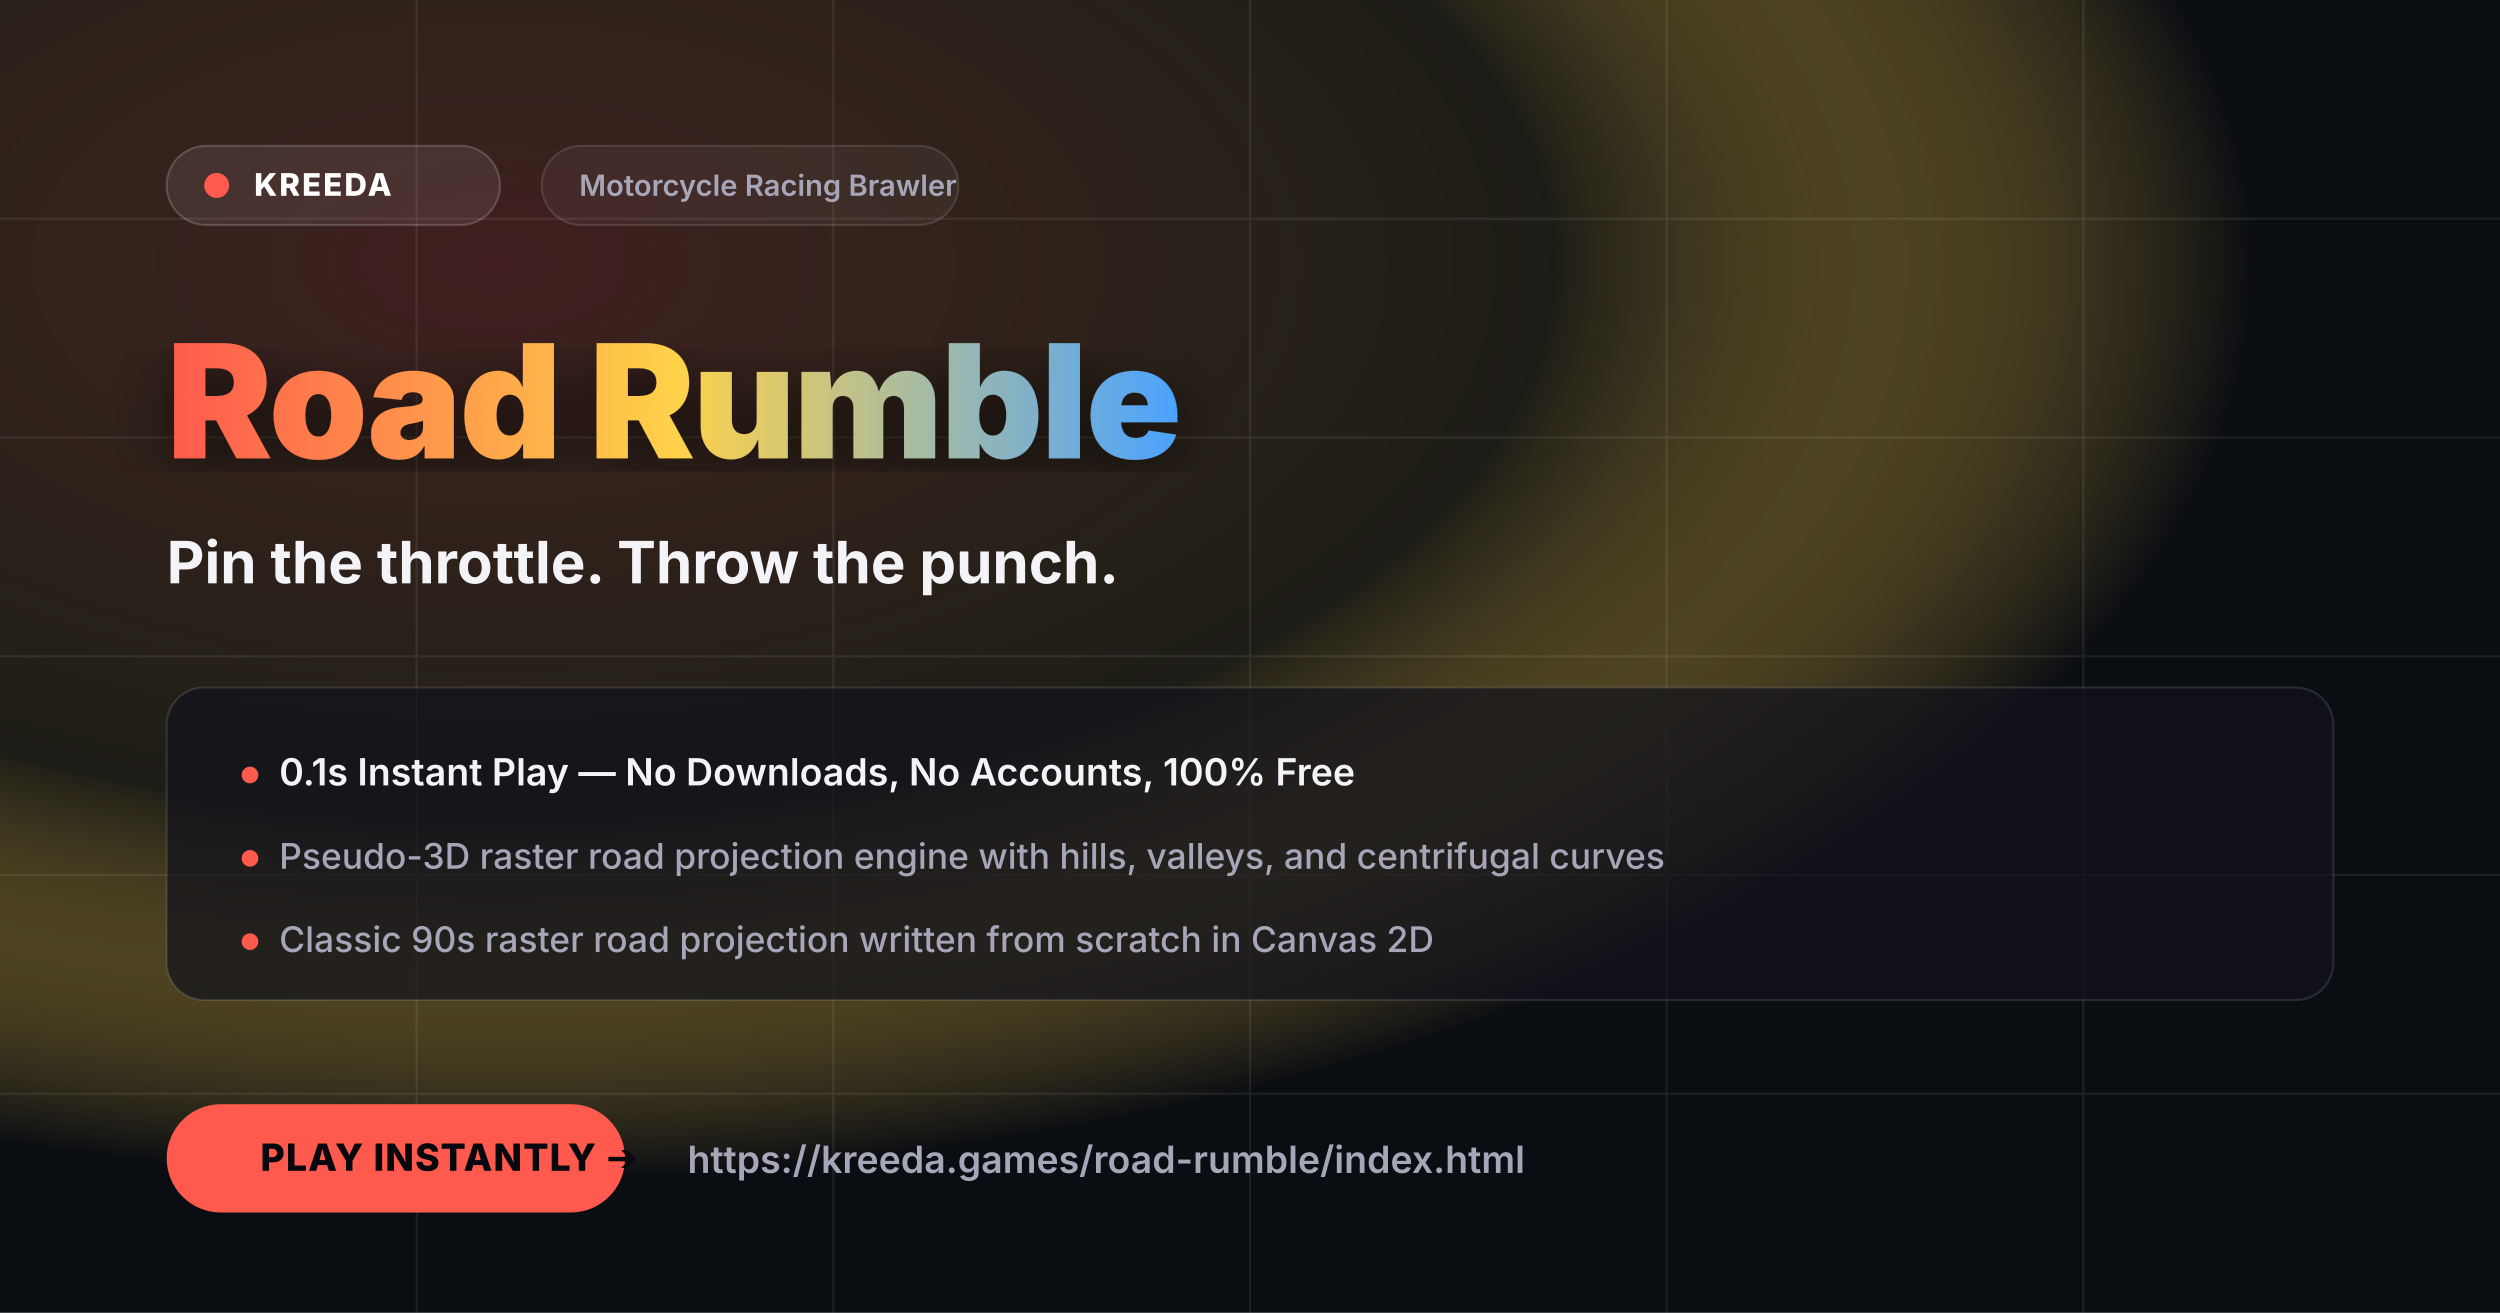
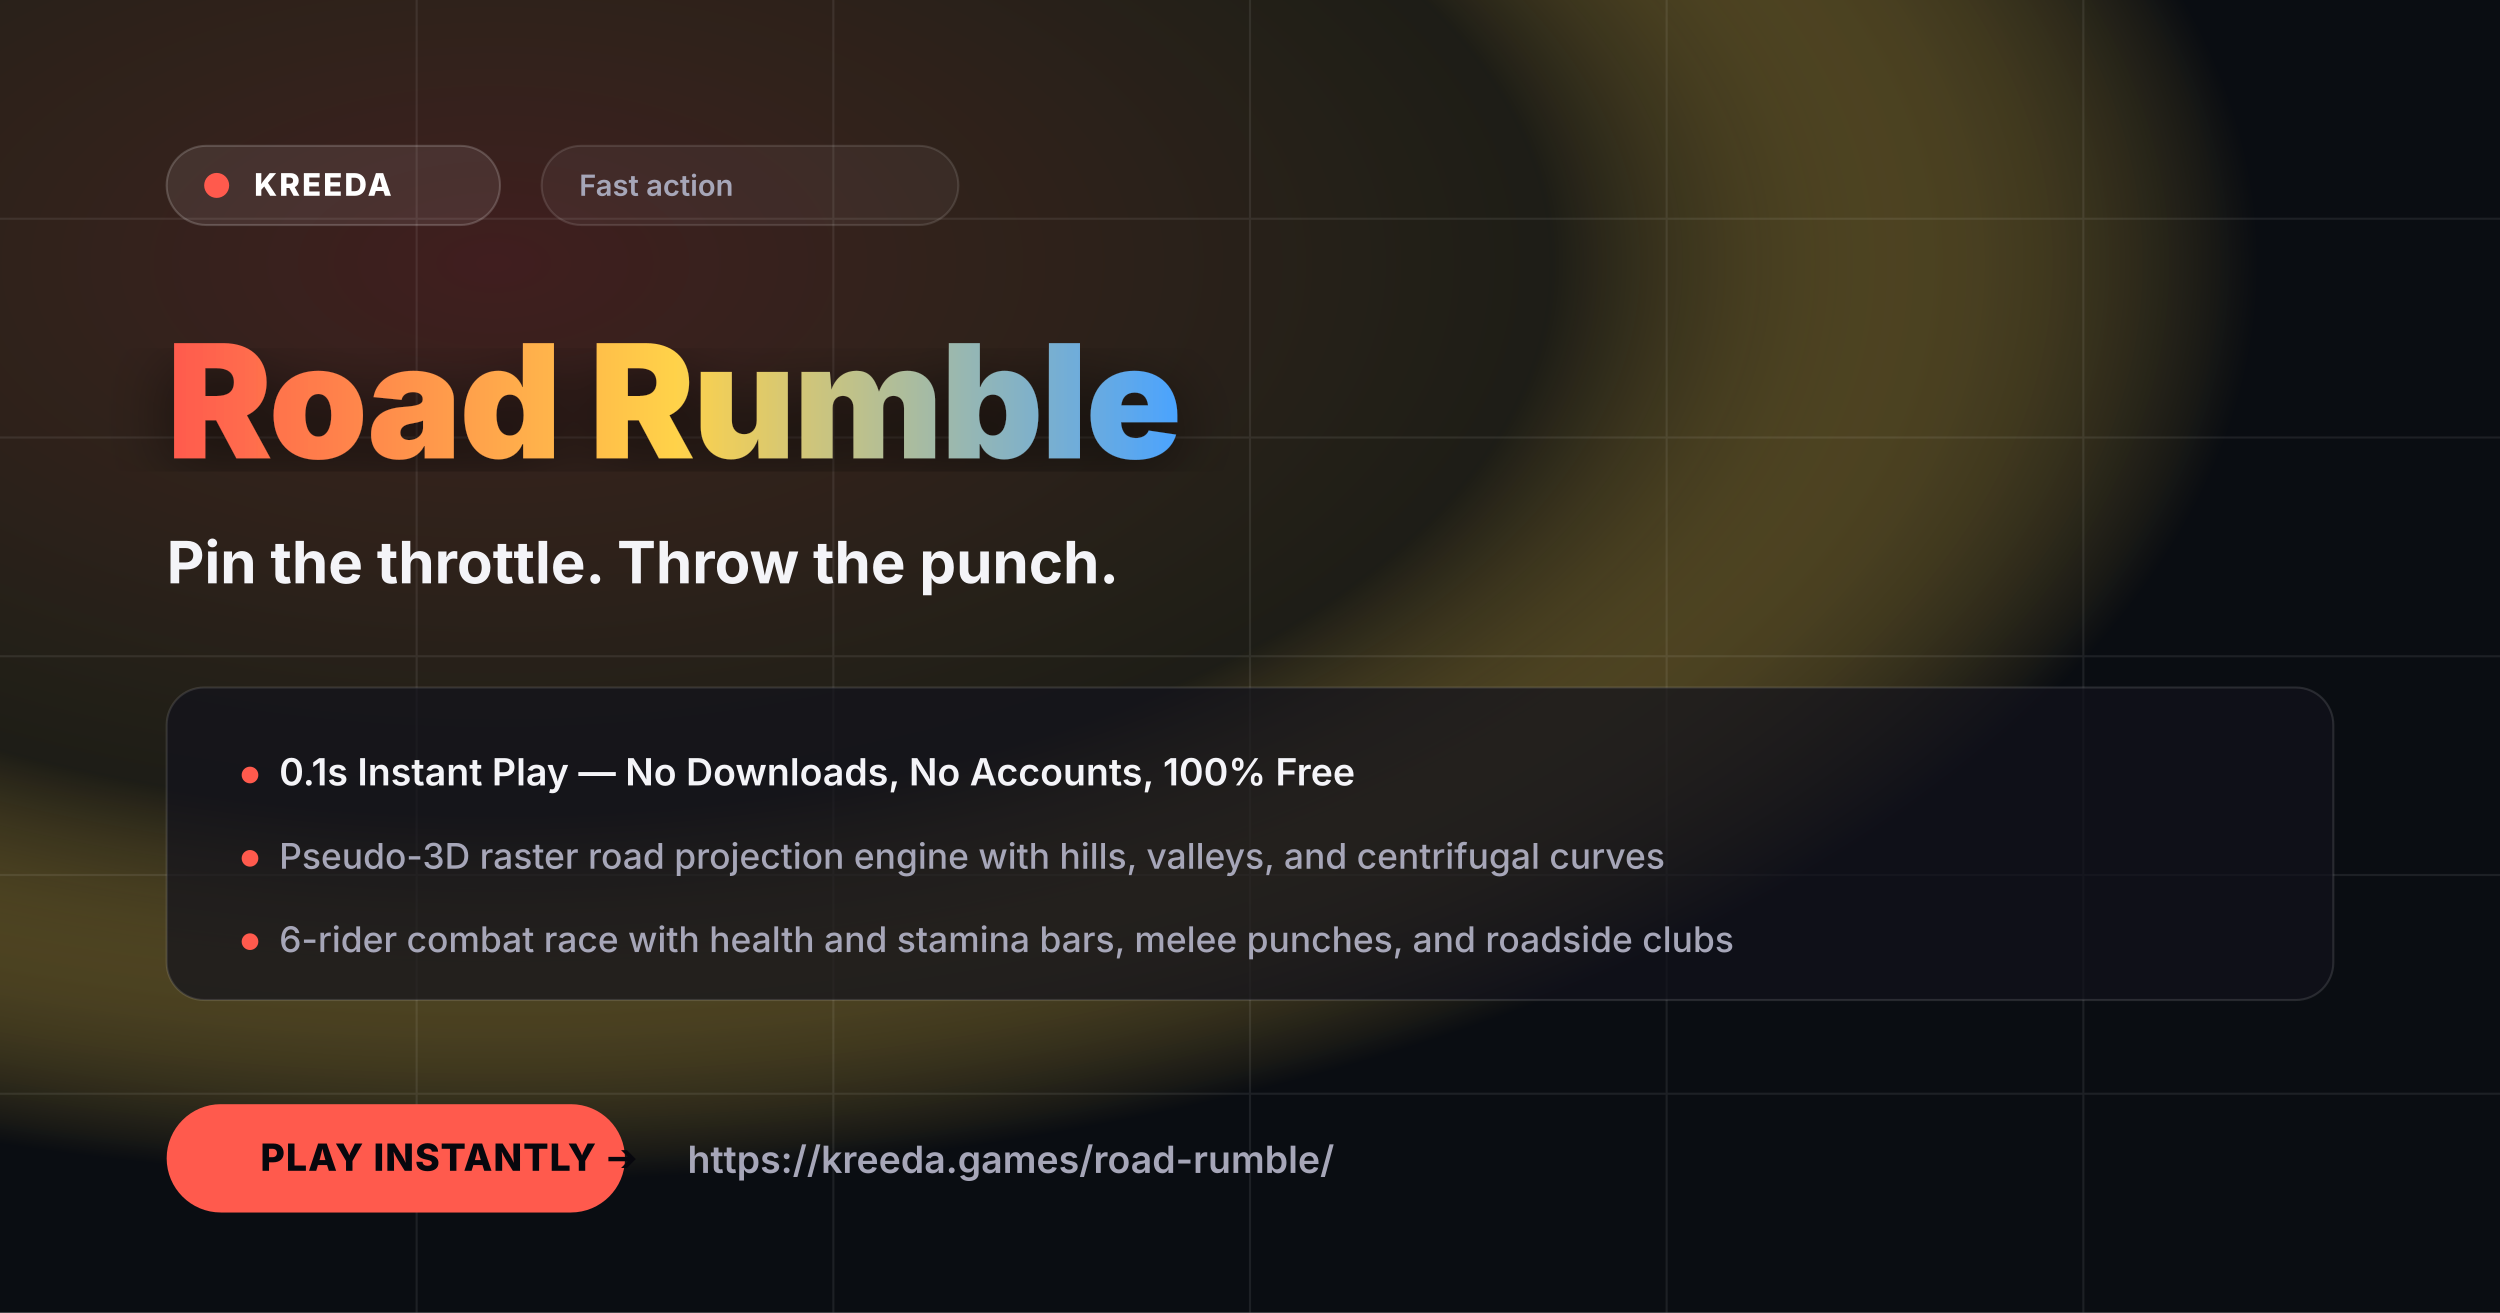
<svg xmlns="http://www.w3.org/2000/svg" viewBox="0 0 1200 630" width="1200" height="630">
  <defs>
    <radialGradient id="bgGlow" cx="20%" cy="20%" r="70%">
      <stop offset="0%" stop-color="#ff5a4d" stop-opacity="0.22" />
      <stop offset="60%" stop-color="#ffd24a" stop-opacity="0.08" />
      <stop offset="100%" stop-color="#0a0d12" stop-opacity="1" />
    </radialGradient>
    <linearGradient id="textGrad" x1="0%" y1="0%" x2="100%" y2="0%">
      <stop offset="0%" stop-color="#ff5a4d" />
      <stop offset="50%" stop-color="#ffd24a" />
      <stop offset="100%" stop-color="#4aa3ff" />
    </linearGradient>
    <filter id="shadow" x="-10%" y="-10%" width="120%" height="120%">
      <feDropShadow dx="0" dy="8" stdDeviation="16" flood-color="#000000" flood-opacity="0.6" />
    </filter>
  </defs>
  <rect width="1200" height="630" fill="#0a0d12" />
  <rect width="1200" height="630" fill="url(#bgGlow)" />
  <g opacity="0.08" stroke="#ffffff" stroke-width="1">
    <line x1="0" y1="105" x2="1200" y2="105" />
    <line x1="0" y1="210" x2="1200" y2="210" />
    <line x1="0" y1="315" x2="1200" y2="315" />
    <line x1="0" y1="420" x2="1200" y2="420" />
    <line x1="0" y1="525" x2="1200" y2="525" />
    <line x1="200" y1="0" x2="200" y2="630" />
    <line x1="400" y1="0" x2="400" y2="630" />
    <line x1="600" y1="0" x2="600" y2="630" />
    <line x1="800" y1="0" x2="800" y2="630" />
    <line x1="1000" y1="0" x2="1000" y2="630" />
  </g>
  <g transform="translate(80, 70)">
    <rect width="160" height="38" rx="19" fill="rgba(255,255,255,0.08)" stroke="rgba(255,255,255,0.18)" stroke-width="1" />
    <circle cx="24" cy="19" r="6" fill="#ff5a4d" />
    <text x="42" y="24" fill="#ffffff" font-family="-apple-system, system-ui, sans-serif" font-weight="800" font-size="15" letter-spacing="1">KREEDA</text>
  </g>
  <g transform="translate(260, 70)">
    <rect width="200" height="38" rx="19" fill="rgba(255,255,255,0.05)" stroke="rgba(255,255,255,0.12)" stroke-width="1" />
-     <text x="18" y="24" fill="#a6a6b8" font-family="-apple-system, system-ui, sans-serif" font-weight="600" font-size="14">Motorcycle Racing Brawler</text>
+     <text x="18" y="24" fill="#a6a6b8" font-family="-apple-system, system-ui, sans-serif" font-weight="600" font-size="14">Fast action</text>
  </g>
  <text x="80" y="220" fill="url(#textGrad)" font-family="-apple-system, system-ui, sans-serif" font-weight="900" font-size="76" letter-spacing="-1" filter="url(#shadow)">Road Rumble</text>
  <text x="80" y="280" fill="#f4f4f8" font-family="-apple-system, system-ui, sans-serif" font-weight="700" font-size="28" letter-spacing="0">Pin the throttle. Throw the punch.</text>
  <g transform="translate(80, 330)">
    <rect width="1040" height="150" rx="18" fill="rgba(18,18,28,0.7)" stroke="rgba(255,255,255,0.12)" stroke-width="1" />
    <g transform="translate(30, 42)">
      <circle cx="10" cy="0" r="4" fill="#ff5a4d" />
      <text x="24" y="5" fill="#f4f4f8" font-family="-apple-system, system-ui, sans-serif" font-weight="600" font-size="18">0.1s Instant Play — No Downloads, No Accounts, 100% Free</text>
    </g>
    <g transform="translate(30, 82)">
      <circle cx="10" cy="0" r="4" fill="#ff5a4d" />
      <text x="24" y="5" fill="#a6a6b8" font-family="-apple-system, system-ui, sans-serif" font-weight="500" font-size="17">Pseudo-3D raster road projection engine with hills, valleys, and centrifugal curves</text>
    </g>
    <g transform="translate(30, 122)">
      <circle cx="10" cy="0" r="4" fill="#ff5a4d" />
-       <text x="24" y="5" fill="#a6a6b8" font-family="-apple-system, system-ui, sans-serif" font-weight="500" font-size="17">Classic 90s raster road projection written from scratch in Canvas 2D</text>
+       <text x="24" y="5" fill="#a6a6b8" font-family="-apple-system, system-ui, sans-serif" font-weight="500" font-size="17">6-rider combat race with health and stamina bars, melee punches, and roadside clubs</text>
    </g>
  </g>
  <g transform="translate(80, 530)">
    <rect width="220" height="52" rx="26" fill="#ff5a4d" />
    <text x="45" y="32" fill="#07070d" font-family="-apple-system, system-ui, sans-serif" font-weight="800" font-size="18" letter-spacing="0.5">PLAY INSTANTLY ➔</text>
  </g>
-   <text x="330" y="563" fill="#a6a6b8" font-family="-apple-system, system-ui, sans-serif" font-weight="600" font-size="18">https://kreeda.games/road-rumble/index.html</text>
+   <text x="330" y="563" fill="#a6a6b8" font-family="-apple-system, system-ui, sans-serif" font-weight="600" font-size="18">https://kreeda.games/road-rumble/</text>
</svg>
